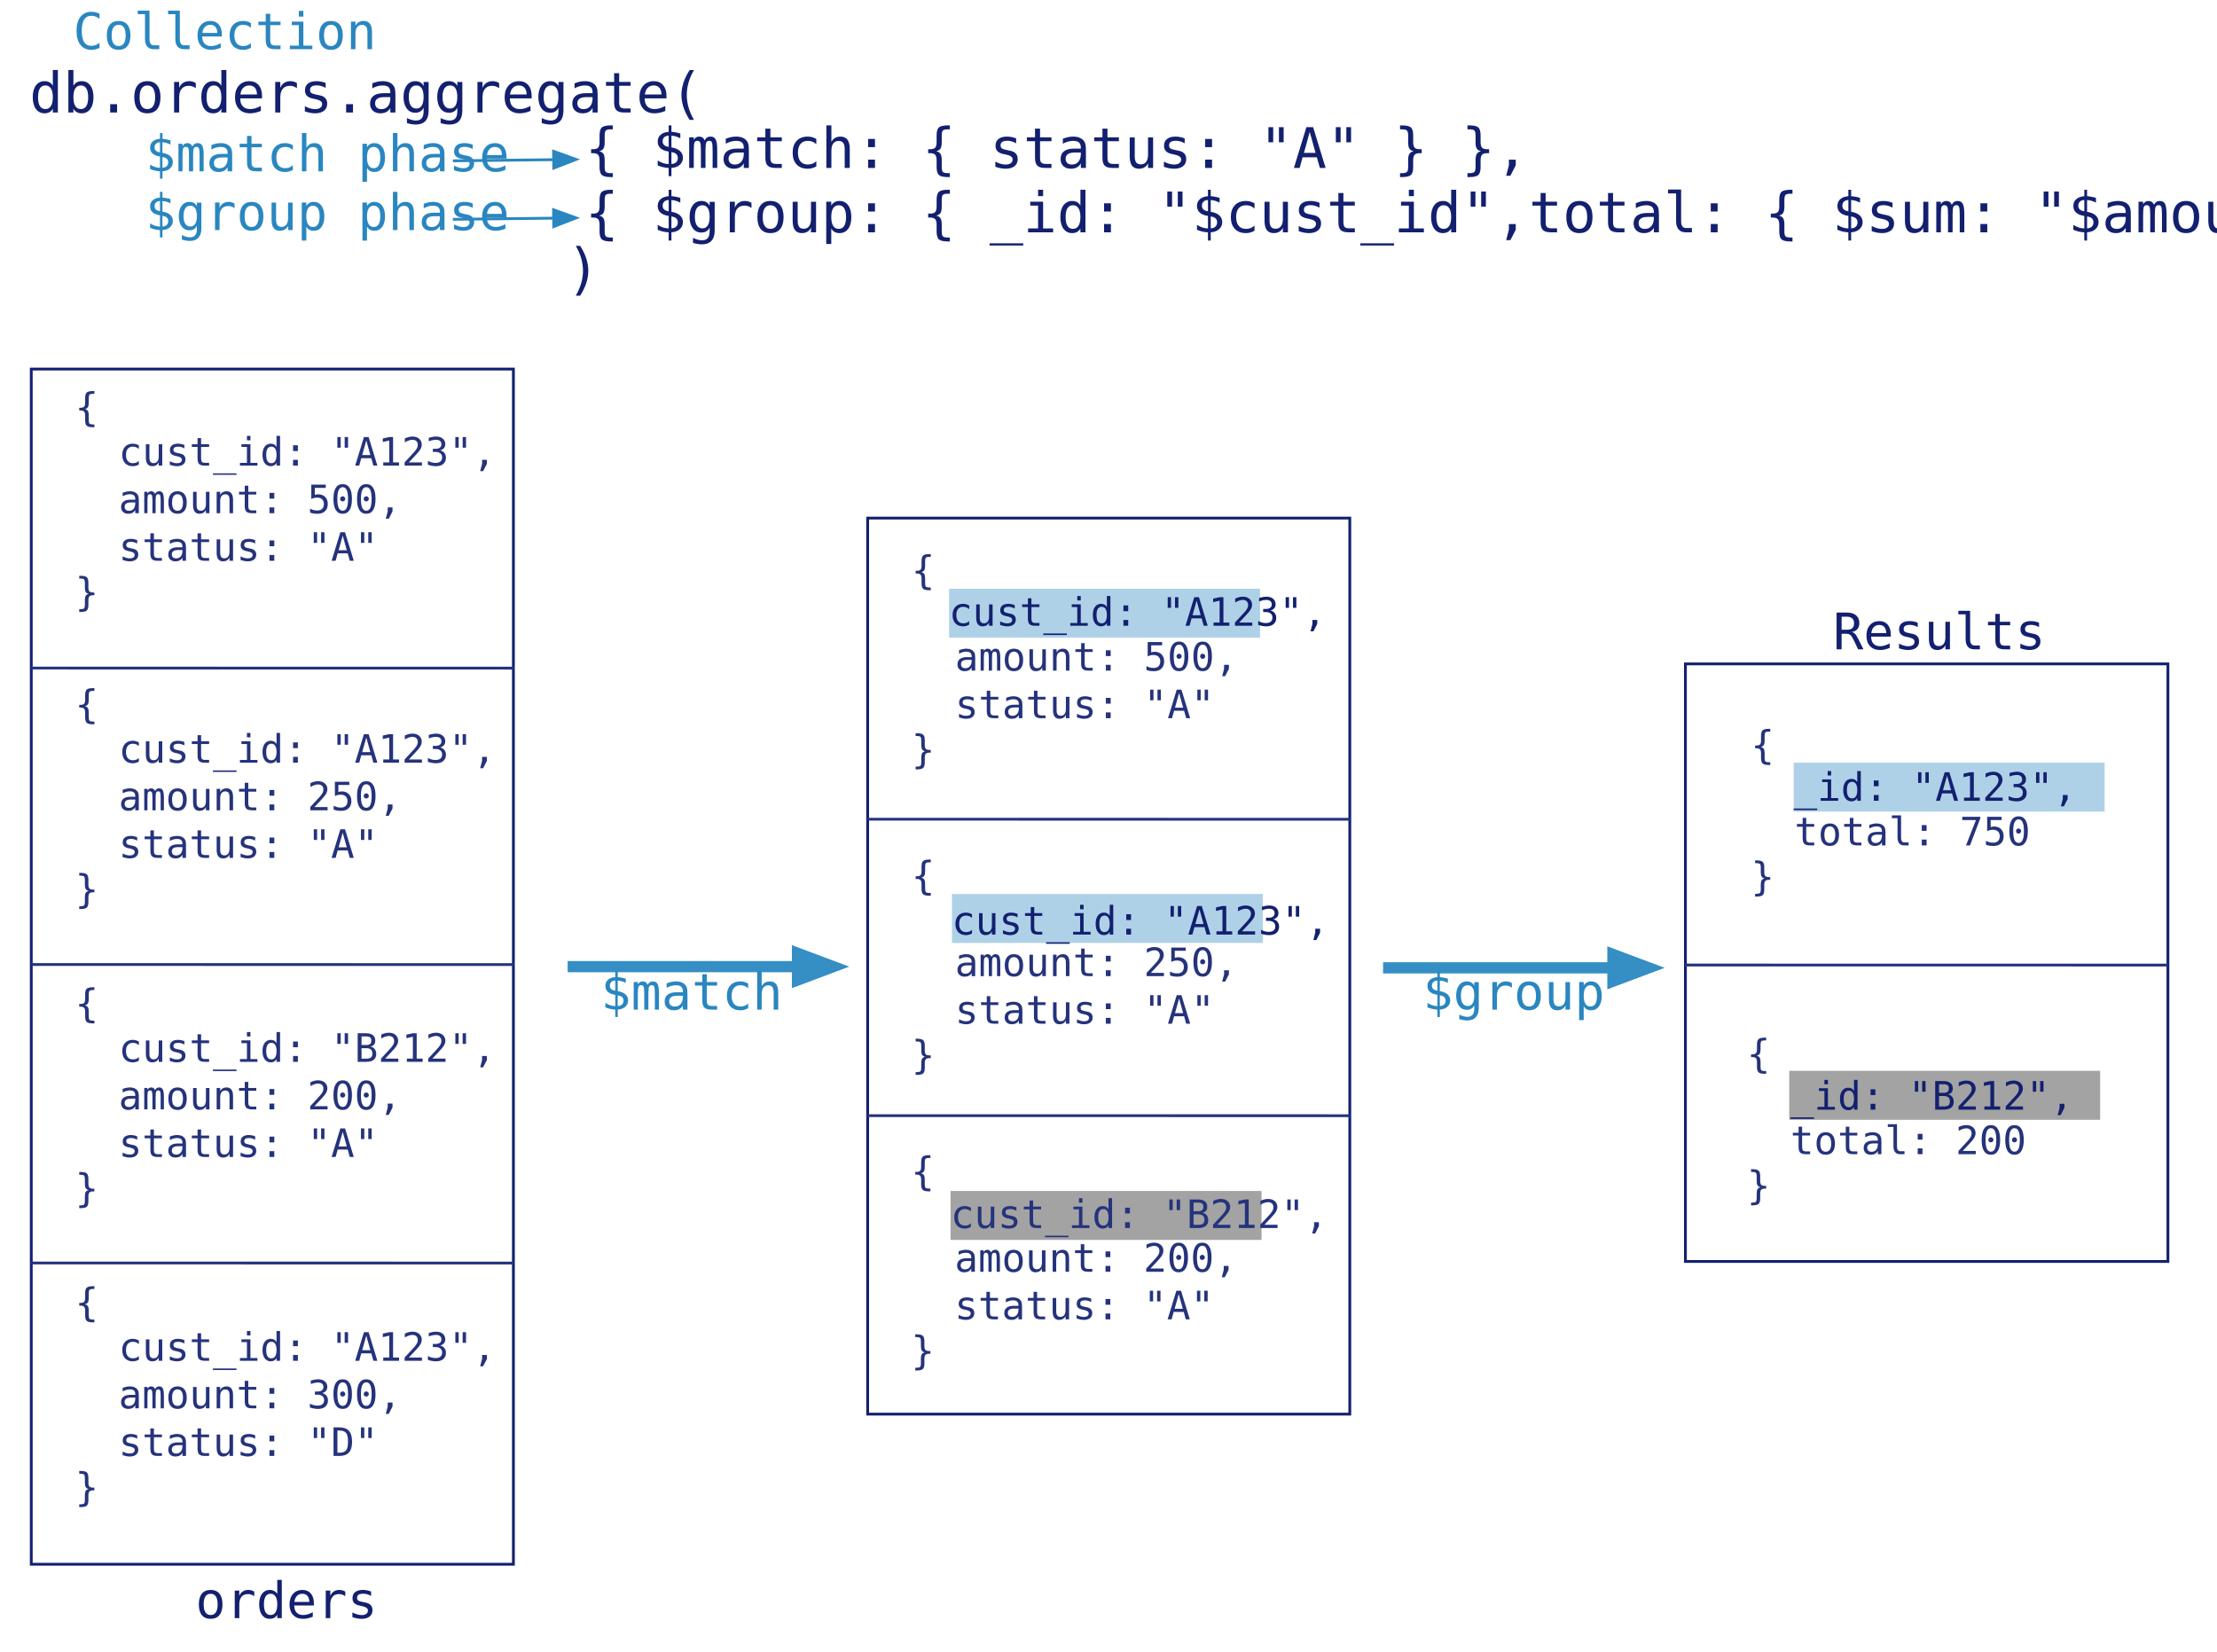
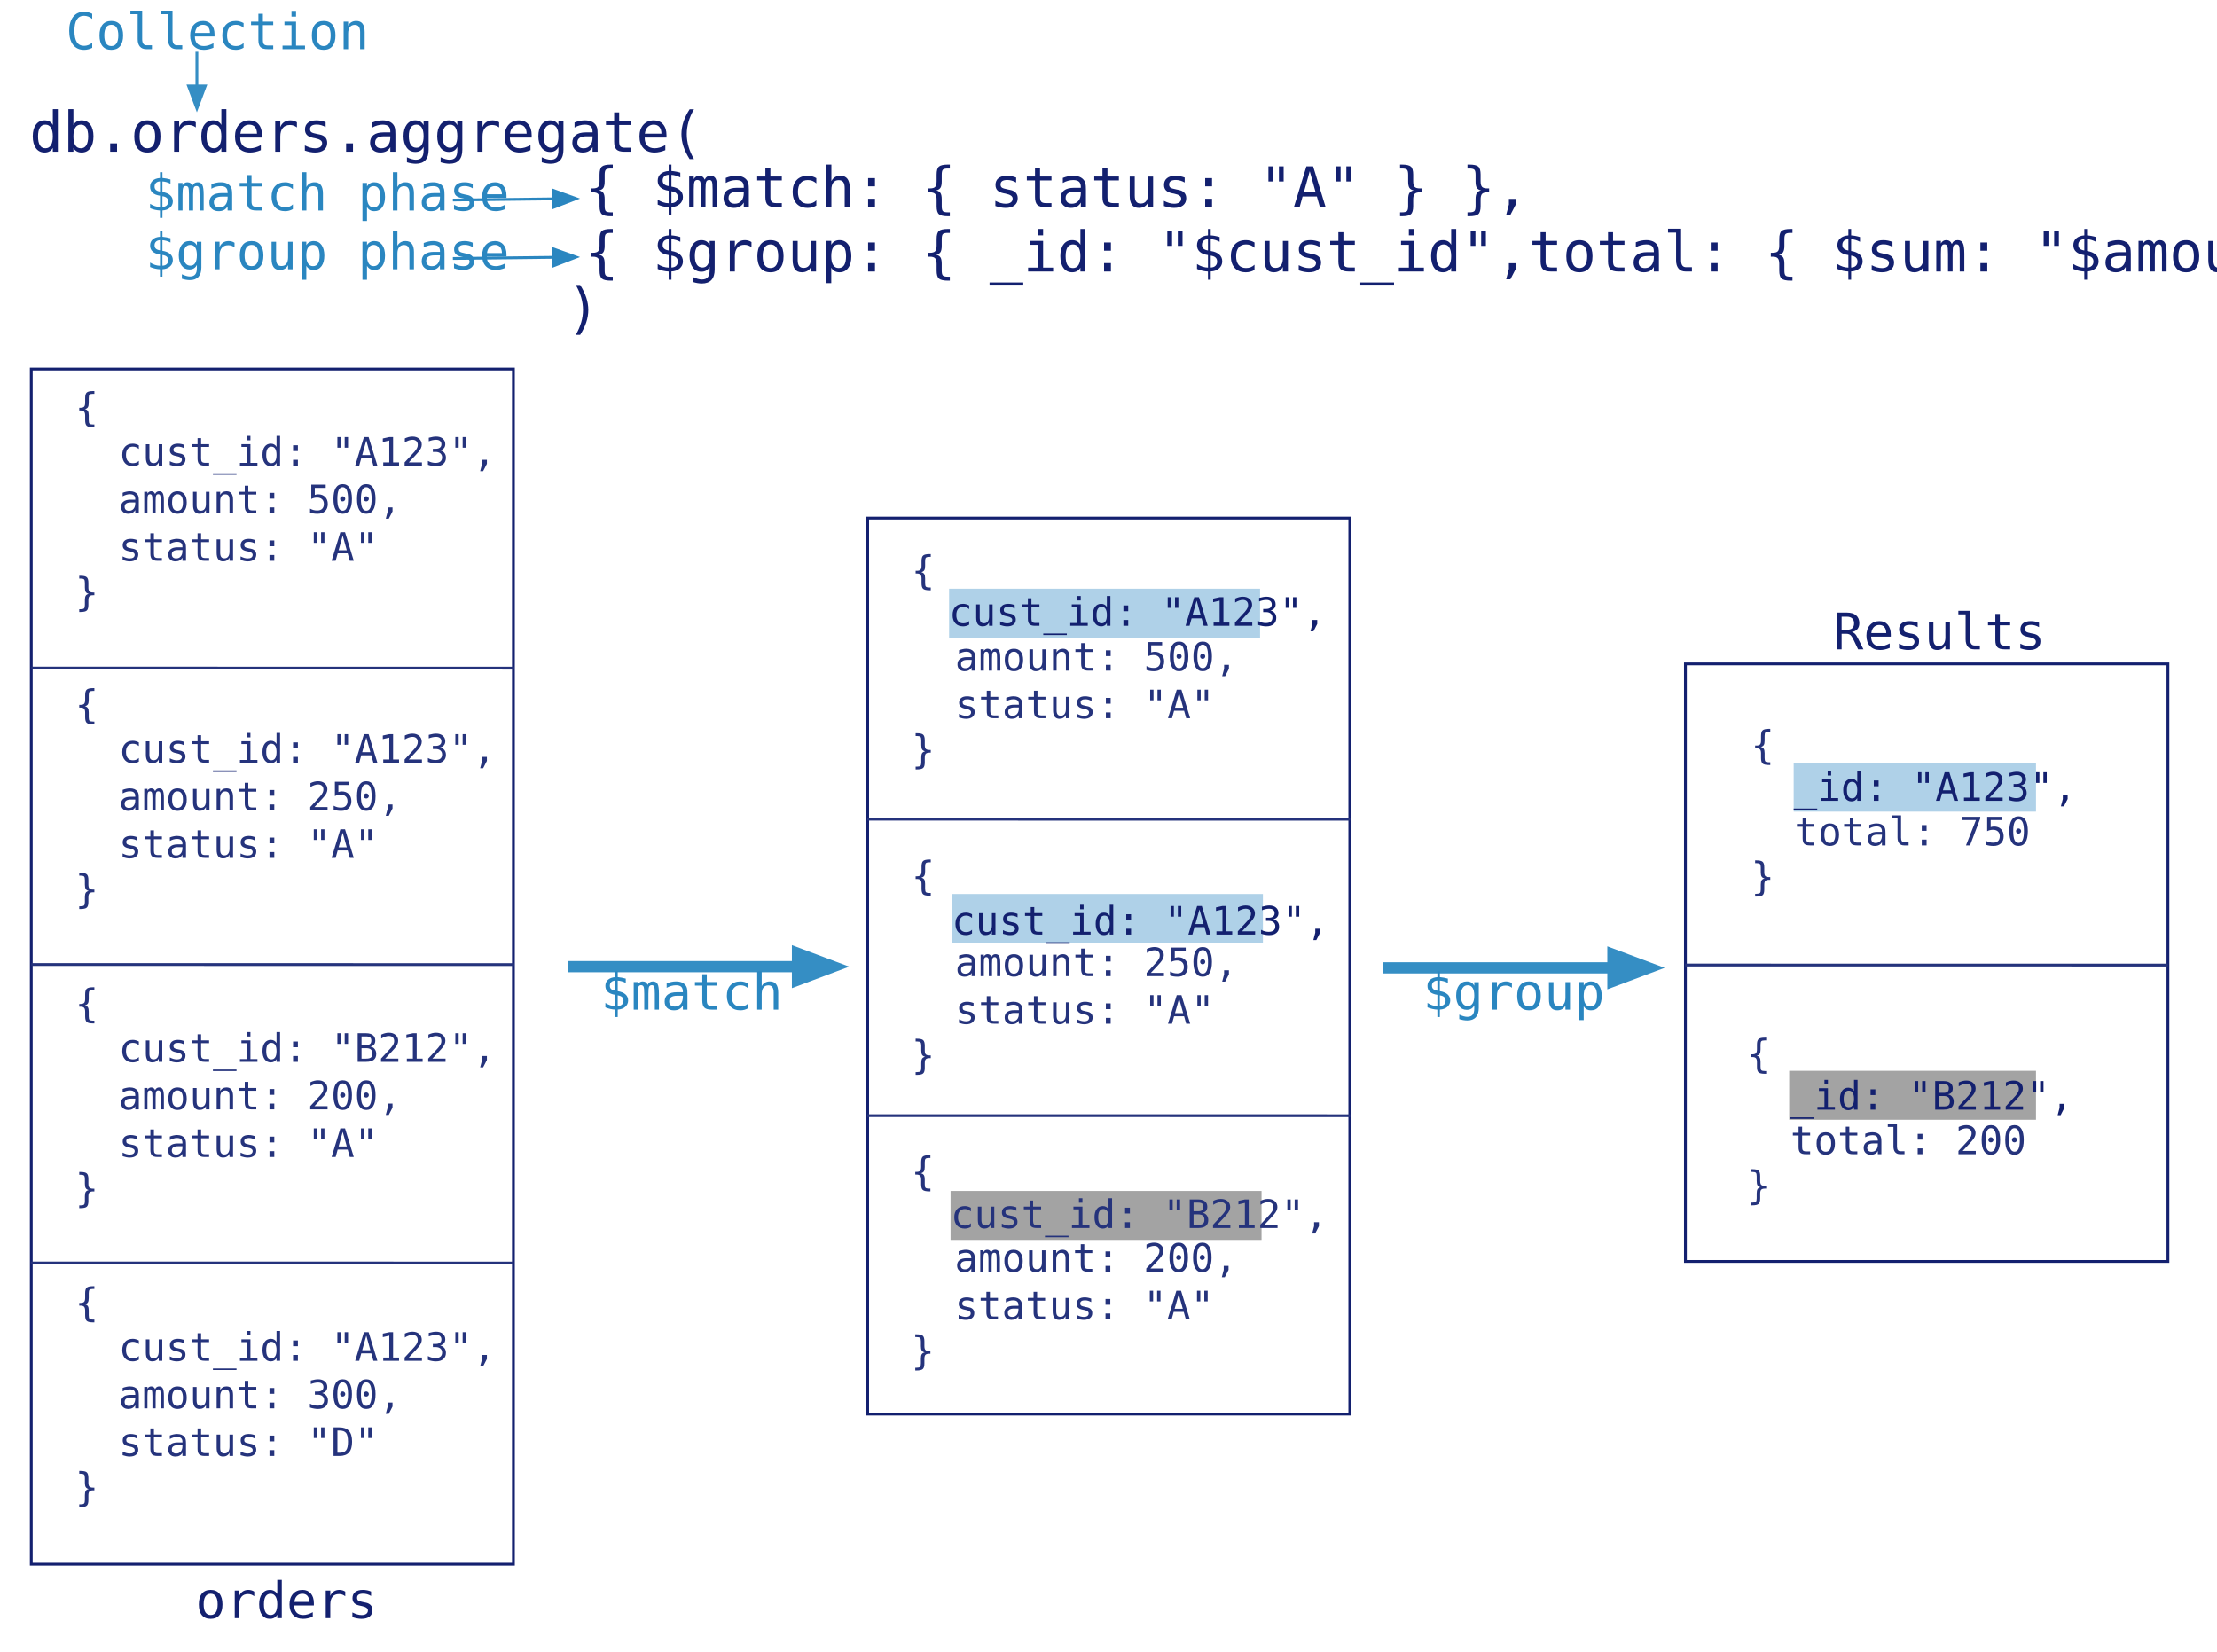
<svg xmlns="http://www.w3.org/2000/svg" version="1.1" x="0px" y="0px" width="792" height="590" viewBox="0, 0, 792, 590">
  <g id="Layer 2">
    <g>
      <path d="M339.058,210.318 L450.147,210.318 L450.147,227.807 L339.058,227.807 z" fill="#AFD1E8" />
      <text transform="matrix(1, 0, 0, 1, 397.538, 219.685)">
        <tspan x="-58.559" y="3.878" font-family="Inconsolata" font-size="14" fill="#13206F">cust_id: "A123",</tspan>
      </text>
    </g>
    <g>
      <path d="M340.074,319.396 L451.164,319.396 L451.164,336.885 L340.074,336.885 z" fill="#AFD1E8" />
      <text transform="matrix(1, 0, 0, 1, 396.851, 329.563)">
        <tspan x="-56.855" y="4.321" font-family="Inconsolata" font-size="14" fill="#13206F">cust_id: "A123",</tspan>
      </text>
    </g>
    <path d="M309.96,185.092 L482.2,185.092 L482.2,505.213 L309.96,505.213 z" fill-opacity="0" stroke="#13206F" stroke-width="1" />
    <text transform="matrix(1, 0, 0, 1, 383.292, 345.228)">
      <tspan x="-57.707" y="-27.5" font-family="Inconsolata" font-size="14" fill="#25337C">{ </tspan>
      <tspan x="-57.707" y="-12.5" font-family="Inconsolata" font-size="14" fill="#25337C">  </tspan>
      <tspan x="-57.707" y="3.5" font-family="GillSansMT" font-size="14" fill="#25337C">    </tspan>
      <tspan x="-42.148" y="3.5" font-family="Inconsolata" font-size="14" fill="#25337C">amount: 250,</tspan>
      <tspan x="-57.707" y="20.5" font-family="GillSansMT" font-size="14" fill="#25337C">    </tspan>
      <tspan x="-42.148" y="20.5" font-family="Inconsolata" font-size="14" fill="#25337C">status: "A"</tspan>
      <tspan x="-57.707" y="36.5" font-family="Inconsolata" font-size="14" fill="#25337C">}</tspan>
    </text>
    <text transform="matrix(1, 0, 0, 1, 380.957, 236.092)">
      <tspan x="-55.372" y="-27.5" font-family="Inconsolata" font-size="14" fill="#25337C">{ </tspan>
      <tspan x="-55.372" y="-12.5" font-family="Inconsolata" font-size="14" fill="#25337C">  </tspan>
      <tspan x="-55.372" y="3.5" font-family="GillSansMT" font-size="14" fill="#25337C">    </tspan>
      <tspan x="-39.814" y="3.5" font-family="Inconsolata" font-size="14" fill="#25337C">amount: 500,</tspan>
      <tspan x="-55.372" y="20.5" font-family="GillSansMT" font-size="14" fill="#25337C">    </tspan>
      <tspan x="-39.814" y="20.5" font-family="Inconsolata" font-size="14" fill="#25337C">status: "A"</tspan>
      <tspan x="-55.372" y="36.5" font-family="Inconsolata" font-size="14" fill="#25337C">}</tspan>
    </text>
    <path d="M309.83,292.67 L482.33,292.693" fill-opacity="0" stroke="#25337C" stroke-width="1" />
    <path d="M309.83,398.58 L482.33,398.603" fill-opacity="0" stroke="#25337C" stroke-width="1" />
    <text transform="matrix(1, 0, 0, 1, 383.227, 450.846)">
      <tspan x="-57.772" y="-27.5" font-family="Inconsolata" font-size="14" fill="#25337C">{ </tspan>
      <tspan x="-57.772" y="-12.5" font-family="Inconsolata" font-size="14" fill="#25337C">  </tspan>
      <tspan x="-57.772" y="3.5" font-family="GillSansMT" font-size="14" fill="#25337C">    </tspan>
      <tspan x="-42.213" y="3.5" font-family="Inconsolata" font-size="14" fill="#25337C">amount: 200,</tspan>
      <tspan x="-57.772" y="20.5" font-family="GillSansMT" font-size="14" fill="#25337C">    </tspan>
      <tspan x="-42.213" y="20.5" font-family="Inconsolata" font-size="14" fill="#25337C">status: "A"</tspan>
      <tspan x="-57.772" y="36.5" font-family="Inconsolata" font-size="14" fill="#25337C">}</tspan>
    </text>
    <path d="M339.58,425.484 L450.67,425.484 L450.67,442.972 L339.58,442.972 z" fill="#A3A3A3" />
    <text transform="matrix(1, 0, 0, 1, 395.58, 434.228)">
      <tspan x="-56" y="4.5" font-family="Inconsolata" font-size="14" fill="#25337C">cust_id: "B212",</tspan>
    </text>
    <g>
      <path d="M11.17,131.848 L183.41,131.848 L183.41,558.848 L11.17,558.848 z" fill-opacity="0" stroke="#13206F" stroke-width="1" />
      <text transform="matrix(1, 0, 0, 1, 93.295, 178.848)">
        <tspan x="-66.5" y="-28.5" font-family="Inconsolata" font-size="14" fill="#25337C">{ </tspan>
        <tspan x="-66.5" y="-12.5" font-family="GillSansMT" font-size="14" fill="#25337C">    </tspan>
        <tspan x="-50.941" y="-12.5" font-family="Inconsolata" font-size="14" fill="#25337C">cust_id: "A123",</tspan>
        <tspan x="-66.5" y="4.5" font-family="GillSansMT" font-size="14" fill="#25337C">    </tspan>
        <tspan x="-50.941" y="4.5" font-family="Inconsolata" font-size="14" fill="#25337C">amount: 500,</tspan>
        <tspan x="-66.5" y="21.5" font-family="GillSansMT" font-size="14" fill="#25337C">    </tspan>
        <tspan x="-50.941" y="21.5" font-family="Inconsolata" font-size="14" fill="#25337C">status: "A"</tspan>
        <tspan x="-66.5" y="37.5" font-family="Inconsolata" font-size="14" fill="#25337C">}</tspan>
      </text>
      <path d="M11.17,238.672 L183.67,238.695" fill-opacity="0" stroke="#25337C" stroke-width="1" />
      <text transform="matrix(1, 0, 0, 1, 93.295, 284.984)">
        <tspan x="-66.5" y="-28.5" font-family="Inconsolata" font-size="14" fill="#25337C">{ </tspan>
        <tspan x="-66.5" y="-12.5" font-family="GillSansMT" font-size="14" fill="#25337C">    </tspan>
        <tspan x="-50.941" y="-12.5" font-family="Inconsolata" font-size="14" fill="#25337C">cust_id: "A123",</tspan>
        <tspan x="-66.5" y="4.5" font-family="GillSansMT" font-size="14" fill="#25337C">    </tspan>
        <tspan x="-50.941" y="4.5" font-family="Inconsolata" font-size="14" fill="#25337C">amount: 250,</tspan>
        <tspan x="-66.5" y="21.5" font-family="GillSansMT" font-size="14" fill="#25337C">    </tspan>
        <tspan x="-50.941" y="21.5" font-family="Inconsolata" font-size="14" fill="#25337C">status: "A"</tspan>
        <tspan x="-66.5" y="37.5" font-family="Inconsolata" font-size="14" fill="#25337C">}</tspan>
      </text>
      <path d="M11.17,344.582 L183.67,344.605" fill-opacity="0" stroke="#25337C" stroke-width="1" />
      <text transform="matrix(1, 0, 0, 1, 93.295, 391.848)">
        <tspan x="-66.5" y="-28.5" font-family="Inconsolata" font-size="14" fill="#25337C">{ </tspan>
        <tspan x="-66.5" y="-12.5" font-family="GillSansMT" font-size="14" fill="#25337C">    </tspan>
        <tspan x="-50.941" y="-12.5" font-family="Inconsolata" font-size="14" fill="#25337C">cust_id: "B212",</tspan>
        <tspan x="-66.5" y="4.5" font-family="GillSansMT" font-size="14" fill="#25337C">    </tspan>
        <tspan x="-50.941" y="4.5" font-family="Inconsolata" font-size="14" fill="#25337C">amount: 200,</tspan>
        <tspan x="-66.5" y="21.5" font-family="GillSansMT" font-size="14" fill="#25337C">    </tspan>
        <tspan x="-50.941" y="21.5" font-family="Inconsolata" font-size="14" fill="#25337C">status: "A"</tspan>
        <tspan x="-66.5" y="37.5" font-family="Inconsolata" font-size="14" fill="#25337C">}</tspan>
      </text>
      <path d="M10.998,451.215 L183.498,451.238" fill-opacity="0" stroke="#25337C" stroke-width="1" />
      <text transform="matrix(1, 0, 0, 1, 93.295, 498.652)">
        <tspan x="-66.5" y="-28.5" font-family="Inconsolata" font-size="14" fill="#25337C">{ </tspan>
        <tspan x="-66.5" y="-12.5" font-family="GillSansMT" font-size="14" fill="#25337C">    </tspan>
        <tspan x="-50.941" y="-12.5" font-family="Inconsolata" font-size="14" fill="#25337C">cust_id: "A123",</tspan>
        <tspan x="-66.5" y="4.5" font-family="GillSansMT" font-size="14" fill="#25337C">    </tspan>
        <tspan x="-50.941" y="4.5" font-family="Inconsolata" font-size="14" fill="#25337C">amount: 300,</tspan>
        <tspan x="-66.5" y="21.5" font-family="GillSansMT" font-size="14" fill="#25337C">    </tspan>
        <tspan x="-50.941" y="21.5" font-family="Inconsolata" font-size="14" fill="#25337C">status: "D"</tspan>
        <tspan x="-66.5" y="37.5" font-family="Inconsolata" font-size="14" fill="#25337C">}</tspan>
      </text>
    </g>
-     <g>
-       <path d="M640.77,272.477 L751.86,272.477 L751.86,289.965 L640.77,289.965 z" fill="#AFD1E8" />
-       <text transform="matrix(1, 0, 0, 1, 692.522, 282.221)">
-         <tspan x="-51.752" y="3.878" font-family="Inconsolata" font-size="14" fill="#13206F">_id: "A123",</tspan>
-       </text>
-       <text transform="matrix(1, 0, 0, 1, 671.317, 290.027)">
-         <tspan x="-45.827" y="-19" font-family="Inconsolata" font-size="14" fill="#25337C">{ </tspan>
-         <tspan x="-45.827" y="-4" font-family="Inconsolata" font-size="14" fill="#25337C">  </tspan>
-         <tspan x="-45.827" y="12" font-family="GillSansMT" font-size="14" fill="#25337C">    </tspan>
-         <tspan x="-30.269" y="12" font-family="Inconsolata" font-size="14" fill="#25337C">total: 750</tspan>
-         <tspan x="-45.827" y="28" font-family="Inconsolata" font-size="14" fill="#25337C">}</tspan>
-       </text>
-     </g>
-     <path d="M639.172,382.568 L750.262,382.568 L750.262,400.057 L639.172,400.057 z" fill="#A3A3A3" />
-     <text transform="matrix(1, 0, 0, 1, 696.466, 392.113)">
-       <tspan x="-56.855" y="4.321" font-family="Inconsolata" font-size="14" fill="#13206F">_id: "B212",</tspan>
+     <path d="M640.77,272.477 L727.335,272.477 L727.335,289.965 L640.77,289.965 z" fill="#AFD1E8" />
+     <text transform="matrix(1, 0, 0, 1, 686.657, 282.221)">
+       <tspan x="-45.887" y="3.878" font-family="Inconsolata" font-size="14" fill="#13206F">_id: "A123",</tspan>
+     </text>
+     <text transform="matrix(1, 0, 0, 1, 671.317, 290.027)">
+       <tspan x="-45.827" y="-19" font-family="Inconsolata" font-size="14" fill="#25337C">{ </tspan>
+       <tspan x="-45.827" y="-4" font-family="Inconsolata" font-size="14" fill="#25337C">  </tspan>
+       <tspan x="-45.827" y="12" font-family="GillSansMT" font-size="14" fill="#25337C">    </tspan>
+       <tspan x="-30.269" y="12" font-family="Inconsolata" font-size="14" fill="#25337C">total: 750</tspan>
+       <tspan x="-45.827" y="28" font-family="Inconsolata" font-size="14" fill="#25337C">}</tspan>
+     </text>
+     <path d="M639.172,382.568 L727.335,382.568 L727.335,400.057 L639.172,400.057 z" fill="#A3A3A3" />
+     <text transform="matrix(1, 0, 0, 1, 682.678, 392.113)">
+       <tspan x="-43.068" y="4.321" font-family="Inconsolata" font-size="14" fill="#13206F">_id: "B212",</tspan>
    </text>
    <text transform="matrix(1, 0, 0, 1, 675.682, 400.348)">
      <tspan x="-51.653" y="-19" font-family="Inconsolata" font-size="14" fill="#25337C">{ </tspan>
      <tspan x="-51.653" y="-4" font-family="Inconsolata" font-size="14" fill="#25337C">  </tspan>
      <tspan x="-51.653" y="12" font-family="GillSansMT" font-size="14" fill="#25337C">    </tspan>
      <tspan x="-36.095" y="12" font-family="Inconsolata" font-size="14" fill="#25337C">total: 200</tspan>
      <tspan x="-51.653" y="28" font-family="Inconsolata" font-size="14" fill="#25337C">}</tspan>
    </text>
    <path d="M602.097,237.184 L774.467,237.184 L774.467,450.672 L602.097,450.672 z" fill-opacity="0" stroke="#13206F" stroke-width="1" />
    <path d="M601.967,344.762 L774.467,344.785" fill-opacity="0" stroke="#25337C" stroke-width="1" />
-     <text transform="matrix(1, 0, 0, 1, 126.601, 34.701)">
+     <text transform="matrix(1, 0, 0, 1, 126.601, 48.701)">
      <tspan x="-116.103" y="5.5" font-family="Inconsolata" font-size="20" fill="#13206F">db.orders.aggregate(</tspan>
    </text>
    <g>
-       <path d="M161.787,57.459 L197.788,57.046" fill-opacity="0" stroke="#2A86C0" stroke-width="1" />
-       <path d="M197.822,60.046 L205.787,56.955 L197.753,54.047 z" fill="#2A86C0" fill-opacity="1" stroke="#2A86C0" stroke-width="1" stroke-opacity="1" />
+       <path d="M161.787,71.459 L197.788,71.046" fill-opacity="0" stroke="#2A86C0" stroke-width="1" />
+       <path d="M197.822,74.046 L205.787,70.955 L197.753,68.047 z" fill="#2A86C0" fill-opacity="1" stroke="#2A86C0" stroke-width="1" stroke-opacity="1" />
    </g>
    <g>
-       <path d="M161.787,78.354 L197.788,77.941" fill-opacity="0" stroke="#2A86C0" stroke-width="1" />
-       <path d="M197.822,80.941 L205.787,77.849 L197.753,74.941 z" fill="#2A86C0" fill-opacity="1" stroke="#2A86C0" stroke-width="1" stroke-opacity="1" />
+       <path d="M161.787,92.354 L197.788,91.941" fill-opacity="0" stroke="#2A86C0" stroke-width="1" />
+       <path d="M197.822,94.941 L205.787,91.849 L197.753,88.941 z" fill="#2A86C0" fill-opacity="1" stroke="#2A86C0" stroke-width="1" stroke-opacity="1" />
    </g>
-     <text transform="matrix(1, 0, 0, 1, 110.119, 56.701)">
+     <text transform="matrix(1, 0, 0, 1, 110.119, 70.701)">
      <tspan x="-58.168" y="4.5" font-family="Inconsolata" font-size="18" fill="#2A86C0">$match phase</tspan>
    </text>
-     <text transform="matrix(1, 0, 0, 1, 110.119, 76.701)">
+     <text transform="matrix(1, 0, 0, 1, 110.119, 90.701)">
      <tspan x="-58.168" y="5.5" font-family="Inconsolata" font-size="18" fill="#2A86C0">$group phase</tspan>
    </text>
-     <text transform="matrix(1, 0, 0, 1, 72.45, 12.227)">
+     <text transform="matrix(1, 0, 0, 1, 69.834, 12.227)">
      <tspan x="-46.323" y="5.337" font-family="Inconsolata" font-size="18" fill="#2A86C0">Collection</tspan>
    </text>
    <text transform="matrix(1, 0, 0, 1, 96.834, 572.598)">
      <tspan x="-27" y="5.5" font-family="Inconsolata" font-size="18" fill="#13206F">orders</tspan>
    </text>
    <text transform="matrix(1, 0, 0, 1, 687.717, 226.83)">
      <tspan x="-32.869" y="5.146" font-family="Inconsolata" font-size="18" fill="#13206F">Results</tspan>
    </text>
    <g>
      <path d="M494.088,345.77 L576.196,345.77" fill-opacity="0" stroke="#358EC4" stroke-width="4" />
      <path d="M576.196,350.57 L588.996,345.77 L576.196,340.97 z" fill="#358EC4" fill-opacity="1" stroke="#358EC4" stroke-width="4" stroke-opacity="1" />
    </g>
    <g>
      <path d="M202.787,345.348 L284.895,345.348" fill-opacity="0" stroke="#358EC4" stroke-width="4" />
      <path d="M284.895,350.148 L297.695,345.348 L284.895,340.548 z" fill="#358EC4" fill-opacity="1" stroke="#358EC4" stroke-width="4" stroke-opacity="1" />
    </g>
    <text transform="matrix(1, 0, 0, 1, 241.596, 355.199)">
      <tspan x="-27" y="5.5" font-family="Inconsolata" font-size="18" fill="#2A86C0">$match</tspan>
    </text>
    <text transform="matrix(1, 0, 0, 1, 535.283, 355.199)">
      <tspan x="-27" y="5.5" font-family="Inconsolata" font-size="18" fill="#2A86C0">$group</tspan>
    </text>
-     <text transform="matrix(1, 0, 0, 1, 500.508, 78.5)">
+     <text transform="matrix(1, 0, 0, 1, 500.508, 92.5)">
      <tspan x="-291.492" y="-18.5" font-family="Inconsolata" font-size="20" fill="#13206F">{ $match: { status: "A" } }, </tspan>
      <tspan x="-291.492" y="4.5" font-family="Inconsolata" font-size="20" fill="#13206F">{ $group: { _id: "$cust_id",total: { $sum: "$amount" } } }</tspan>
    </text>
-     <text transform="matrix(1, 0, 0, 1, 207.287, 97)">
+     <text transform="matrix(1, 0, 0, 1, 207.287, 111)">
      <tspan x="-5" y="6" font-family="Inconsolata" font-size="20" fill="#13206F">)</tspan>
    </text>
+     <g>
+       <path d="M70.334,18.5 L70.334,30.701" fill-opacity="0" stroke="#358EC4" stroke-width="1" />
+       <path d="M67.334,30.701 L70.334,38.701 L73.334,30.701 z" fill="#358EC4" fill-opacity="1" stroke="#358EC4" stroke-width="1" stroke-opacity="1" />
+     </g>
  </g>
  <defs />
</svg>
